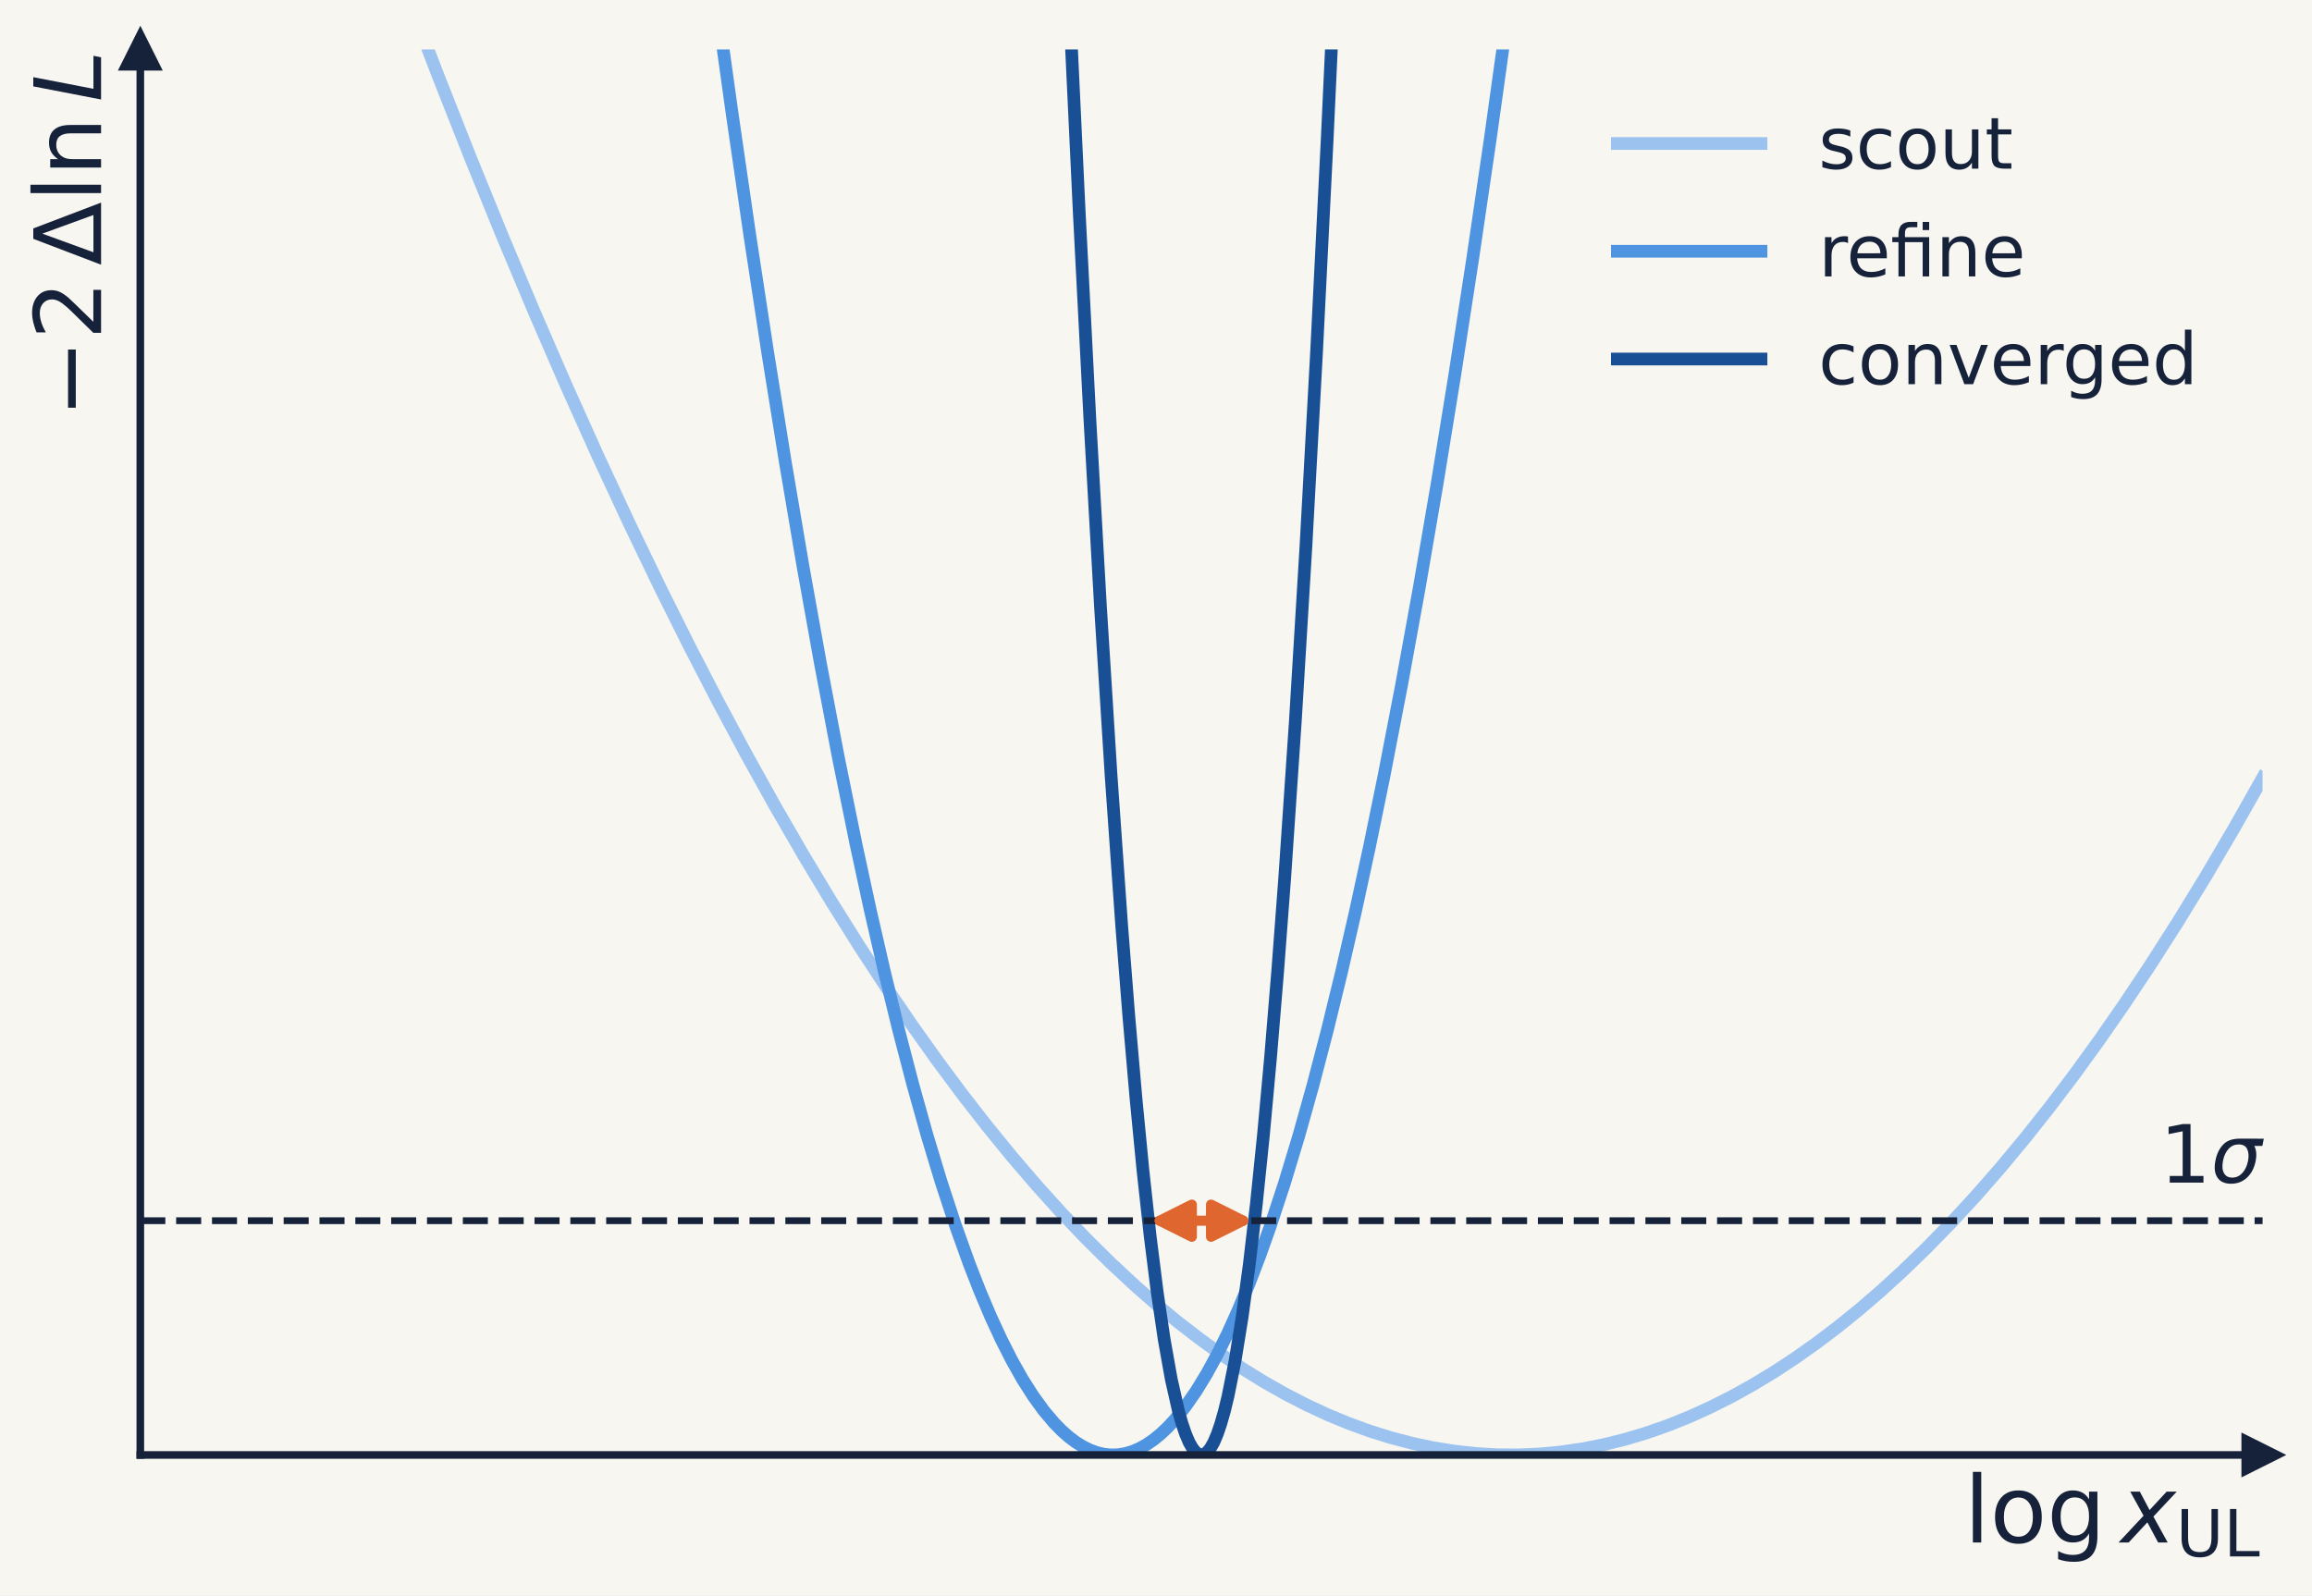
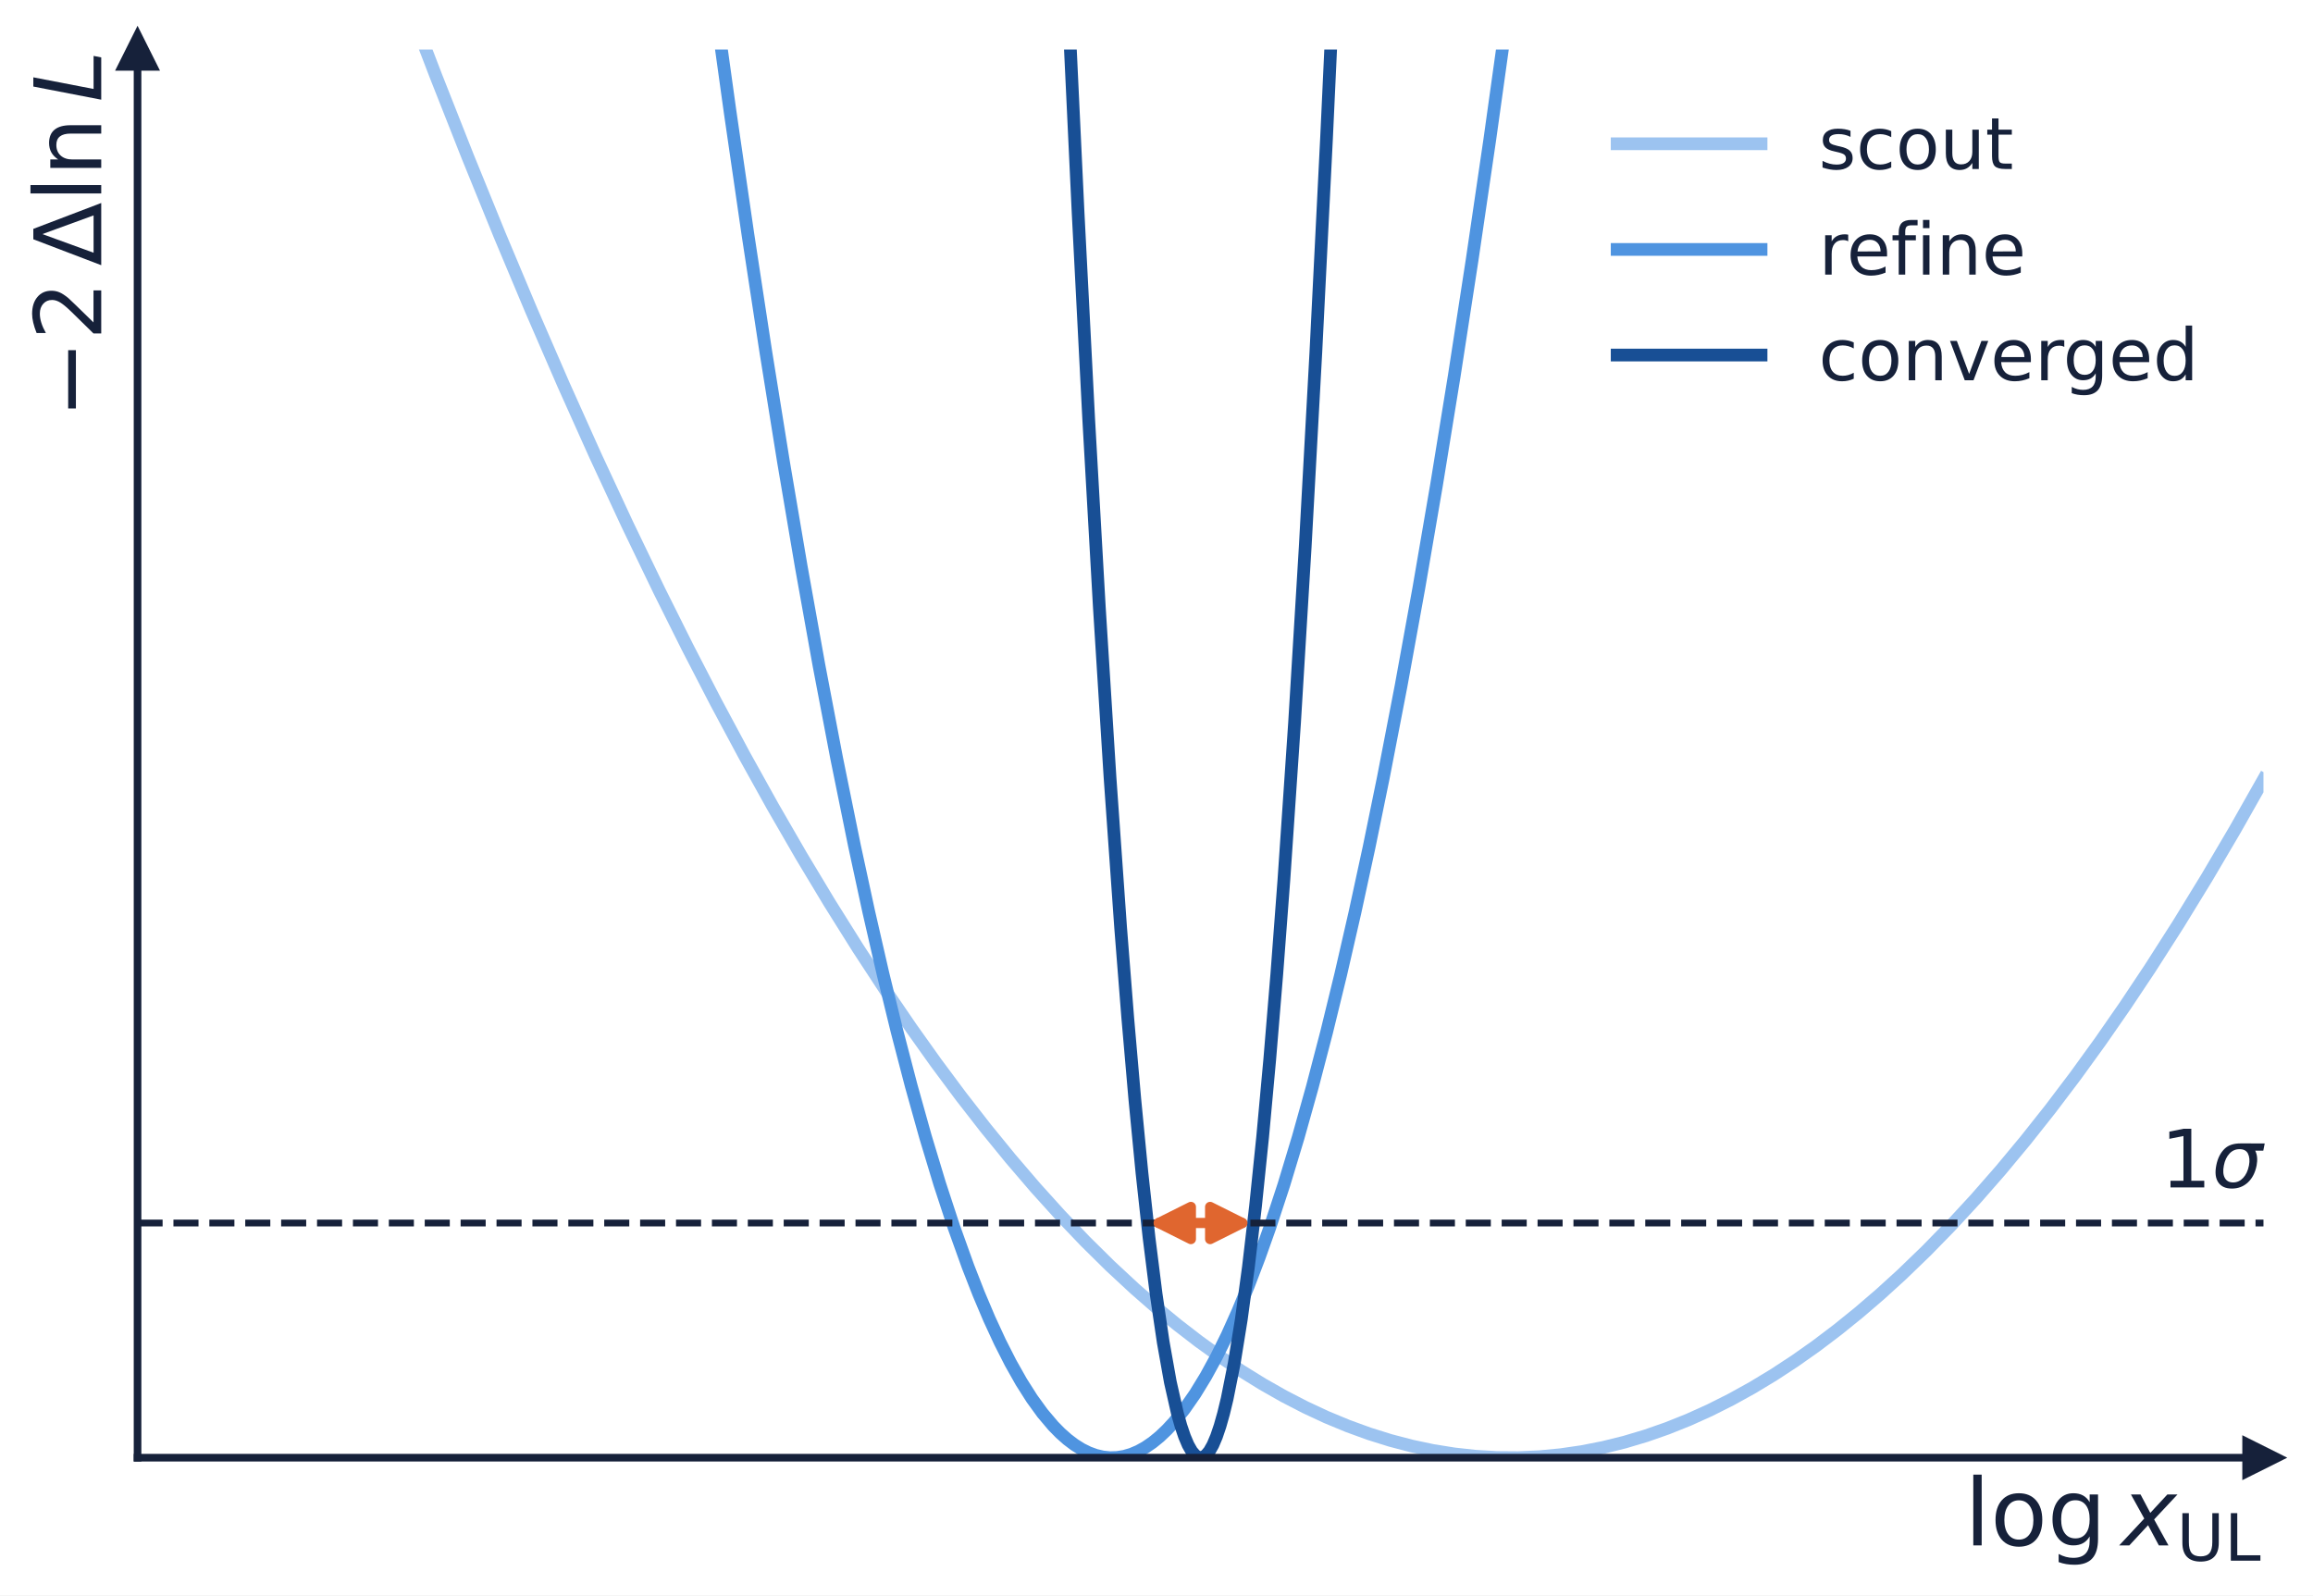
- <svg xmlns="http://www.w3.org/2000/svg" xmlns:xlink="http://www.w3.org/1999/xlink" width="547.105pt" height="377.545pt" viewBox="0 0 547.105 377.545" version="1.1">
+ <svg xmlns="http://www.w3.org/2000/svg" xmlns:xlink="http://www.w3.org/1999/xlink" width="546.392pt" height="376.88pt" viewBox="0 0 546.392 376.88" version="1.1">
  <defs>
    <style type="text/css">*{stroke-linejoin: round; stroke-linecap: butt}</style>
  </defs>
  <g id="figure_1">
    <g id="patch_1">
-       <path d="M 0 377.545  L 547.105 377.545  L 547.105 0  L 0 0  z " style="fill: #f7f6f1" />
+       <path d="M 0 376.88  L 546.392 376.88  L 546.392 0  L 0 0  z " style="fill: #ffffff" />
    </g>
    <g id="axes_1">
      <g id="patch_2">
-         <path d="M 33.205 344.34  L 535.405 344.34  L 535.405 11.7  L 33.205 11.7  z " style="fill: #f7f6f1" />
+         <path d="M 32.492 344.34  L 534.692 344.34  L 534.692 11.7  L 32.492 11.7  z " style="fill: #ffffff" />
      </g>
      <g id="matplotlib.axis_1">
        <g id="text_1">
-           <g style="fill: #16213a" transform="translate(464.7852 365.06) scale(0.22 -0.22)">
+           <g style="fill: #16213a" transform="translate(464.0719 365.06) scale(0.22 -0.22)">
            <defs>
-               <path id="DejaVuSans-4f" d="M 603 4863  L 1178 4863  L 1178 0  L 603 0  L 603 4863  z " transform="scale(0.015625)" />
-               <path id="DejaVuSans-52" d="M 1959 3097  Q 1497 3097 1228 2736  Q 959 2375 959 1747  Q 959 1119 1226 758  Q 1494 397 1959 397  Q 2419 397 2687 759  Q 2956 1122 2956 1747  Q 2956 2369 2687 2733  Q 2419 3097 1959 3097  z M 1959 3584  Q 2709 3584 3137 3096  Q 3566 2609 3566 1747  Q 3566 888 3137 398  Q 2709 -91 1959 -91  Q 1206 -91 779 398  Q 353 888 353 1747  Q 353 2609 779 3096  Q 1206 3584 1959 3584  z " transform="scale(0.015625)" />
-               <path id="DejaVuSans-4a" d="M 2906 1791  Q 2906 2416 2648 2759  Q 2391 3103 1925 3103  Q 1463 3103 1205 2759  Q 947 2416 947 1791  Q 947 1169 1205 825  Q 1463 481 1925 481  Q 2391 481 2648 825  Q 2906 1169 2906 1791  z M 3481 434  Q 3481 -459 3084 -895  Q 2688 -1331 1869 -1331  Q 1566 -1331 1297 -1286  Q 1028 -1241 775 -1147  L 775 -588  Q 1028 -725 1275 -790  Q 1522 -856 1778 -856  Q 2344 -856 2625 -561  Q 2906 -266 2906 331  L 2906 616  Q 2728 306 2450 153  Q 2172 0 1784 0  Q 1141 0 747 490  Q 353 981 353 1791  Q 353 2603 747 3093  Q 1141 3584 1784 3584  Q 2172 3584 2450 3431  Q 2728 3278 2906 2969  L 2906 3500  L 3481 3500  L 3481 434  z " transform="scale(0.015625)" />
-               <path id="DejaVuSans-Oblique-5b" d="M 3841 3500  L 2234 1784  L 3219 0  L 2559 0  L 1819 1388  L 531 0  L -166 0  L 1556 1844  L 641 3500  L 1300 3500  L 1972 2234  L 3144 3500  L 3841 3500  z " transform="scale(0.015625)" />
-               <path id="DejaVuSans-38" d="M 556 4666  L 1191 4666  L 1191 1831  Q 1191 1081 1462 751  Q 1734 422 2344 422  Q 2950 422 3222 751  Q 3494 1081 3494 1831  L 3494 4666  L 4128 4666  L 4128 1753  Q 4128 841 3676 375  Q 3225 -91 2344 -91  Q 1459 -91 1007 375  Q 556 841 556 1753  L 556 4666  z " transform="scale(0.015625)" />
-               <path id="DejaVuSans-2f" d="M 628 4666  L 1259 4666  L 1259 531  L 3531 531  L 3531 0  L 628 0  L 628 4666  z " transform="scale(0.015625)" />
+               <path id="DejaVuSans-6c" d="M 603 4863  L 1178 4863  L 1178 0  L 603 0  L 603 4863  z " transform="scale(0.015625)" />
+               <path id="DejaVuSans-6f" d="M 1959 3097  Q 1497 3097 1228 2736  Q 959 2375 959 1747  Q 959 1119 1226 758  Q 1494 397 1959 397  Q 2419 397 2687 759  Q 2956 1122 2956 1747  Q 2956 2369 2687 2733  Q 2419 3097 1959 3097  z M 1959 3584  Q 2709 3584 3137 3096  Q 3566 2609 3566 1747  Q 3566 888 3137 398  Q 2709 -91 1959 -91  Q 1206 -91 779 398  Q 353 888 353 1747  Q 353 2609 779 3096  Q 1206 3584 1959 3584  z " transform="scale(0.015625)" />
+               <path id="DejaVuSans-67" d="M 2906 1791  Q 2906 2416 2648 2759  Q 2391 3103 1925 3103  Q 1463 3103 1205 2759  Q 947 2416 947 1791  Q 947 1169 1205 825  Q 1463 481 1925 481  Q 2391 481 2648 825  Q 2906 1169 2906 1791  z M 3481 434  Q 3481 -459 3084 -895  Q 2688 -1331 1869 -1331  Q 1566 -1331 1297 -1286  Q 1028 -1241 775 -1147  L 775 -588  Q 1028 -725 1275 -790  Q 1522 -856 1778 -856  Q 2344 -856 2625 -561  Q 2906 -266 2906 331  L 2906 616  Q 2728 306 2450 153  Q 2172 0 1784 0  Q 1141 0 747 490  Q 353 981 353 1791  Q 353 2603 747 3093  Q 1141 3584 1784 3584  Q 2172 3584 2450 3431  Q 2728 3278 2906 2969  L 2906 3500  L 3481 3500  L 3481 434  z " transform="scale(0.015625)" />
+               <path id="DejaVuSans-Oblique-78" d="M 3841 3500  L 2234 1784  L 3219 0  L 2559 0  L 1819 1388  L 531 0  L -166 0  L 1556 1844  L 641 3500  L 1300 3500  L 1972 2234  L 3144 3500  L 3841 3500  z " transform="scale(0.015625)" />
+               <path id="DejaVuSans-55" d="M 556 4666  L 1191 4666  L 1191 1831  Q 1191 1081 1462 751  Q 1734 422 2344 422  Q 2950 422 3222 751  Q 3494 1081 3494 1831  L 3494 4666  L 4128 4666  L 4128 1753  Q 4128 841 3676 375  Q 3225 -91 2344 -91  Q 1459 -91 1007 375  Q 556 841 556 1753  L 556 4666  z " transform="scale(0.015625)" />
+               <path id="DejaVuSans-4c" d="M 628 4666  L 1259 4666  L 1259 531  L 3531 531  L 3531 0  L 628 0  L 628 4666  z " transform="scale(0.015625)" />
            </defs>
-             <use xlink:href="#DejaVuSans-4f" transform="translate(0 0.015625)" />
-             <use xlink:href="#DejaVuSans-52" transform="translate(27.7832 0.015625)" />
-             <use xlink:href="#DejaVuSans-4a" transform="translate(88.96484 0.015625)" />
-             <use xlink:href="#DejaVuSans-Oblique-5b" transform="translate(168.6771 0.015625)" />
-             <use xlink:href="#DejaVuSans-38" transform="translate(227.8568 -14.98433) scale(0.7)" />
-             <use xlink:href="#DejaVuSans-2f" transform="translate(279.0921 -14.98433) scale(0.7)" />
+             <use xlink:href="#DejaVuSans-6c" transform="translate(0 0.015625)" />
+             <use xlink:href="#DejaVuSans-6f" transform="translate(27.7832 0.015625)" />
+             <use xlink:href="#DejaVuSans-67" transform="translate(88.96484 0.015625)" />
+             <use xlink:href="#DejaVuSans-Oblique-78" transform="translate(168.6771 0.015625)" />
+             <use xlink:href="#DejaVuSans-55" transform="translate(227.8568 -16.39062) scale(0.7)" />
+             <use xlink:href="#DejaVuSans-4c" transform="translate(279.0921 -16.39062) scale(0.7)" />
          </g>
        </g>
      </g>
      <g id="matplotlib.axis_2">
        <g id="text_2">
-           <g style="fill: #16213a" transform="translate(23.92 98.82) rotate(-90) scale(0.22 -0.22)">
+           <g style="fill: #16213a" transform="translate(23.91656 98.82) rotate(-90) scale(0.22 -0.22)">
            <defs>
-               <path id="DejaVuSans-c9c" d="M 678 2272  L 4684 2272  L 4684 1741  L 678 1741  L 678 2272  z " transform="scale(0.015625)" />
-               <path id="DejaVuSans-15" d="M 1228 531  L 3431 531  L 3431 0  L 469 0  L 469 531  Q 828 903 1448 1529  Q 2069 2156 2228 2338  Q 2531 2678 2651 2914  Q 2772 3150 2772 3378  Q 2772 3750 2511 3984  Q 2250 4219 1831 4219  Q 1534 4219 1204 4116  Q 875 4013 500 3803  L 500 4441  Q 881 4594 1212 4672  Q 1544 4750 1819 4750  Q 2544 4750 2975 4387  Q 3406 4025 3406 3419  Q 3406 3131 3298 2873  Q 3191 2616 2906 2266  Q 2828 2175 2409 1742  Q 1991 1309 1228 531  z " transform="scale(0.015625)" />
-               <path id="DejaVuSans-329" d="M 2188 4044  L 906 525  L 3472 525  L 2188 4044  z M 50 0  L 1831 4666  L 2547 4666  L 4325 0  L 50 0  z " transform="scale(0.015625)" />
-               <path id="DejaVuSans-51" d="M 3513 2113  L 3513 0  L 2938 0  L 2938 2094  Q 2938 2591 2744 2837  Q 2550 3084 2163 3084  Q 1697 3084 1428 2787  Q 1159 2491 1159 1978  L 1159 0  L 581 0  L 581 3500  L 1159 3500  L 1159 2956  Q 1366 3272 1645 3428  Q 1925 3584 2291 3584  Q 2894 3584 3203 3211  Q 3513 2838 3513 2113  z " transform="scale(0.015625)" />
-               <path id="DejaVuSans-Oblique-2f" d="M 1075 4666  L 1709 4666  L 909 525  L 3181 525  L 3078 0  L 172 0  L 1075 4666  z " transform="scale(0.015625)" />
+               <path id="DejaVuSans-2212" d="M 678 2272  L 4684 2272  L 4684 1741  L 678 1741  L 678 2272  z " transform="scale(0.015625)" />
+               <path id="DejaVuSans-32" d="M 1228 531  L 3431 531  L 3431 0  L 469 0  L 469 531  Q 828 903 1448 1529  Q 2069 2156 2228 2338  Q 2531 2678 2651 2914  Q 2772 3150 2772 3378  Q 2772 3750 2511 3984  Q 2250 4219 1831 4219  Q 1534 4219 1204 4116  Q 875 4013 500 3803  L 500 4441  Q 881 4594 1212 4672  Q 1544 4750 1819 4750  Q 2544 4750 2975 4387  Q 3406 4025 3406 3419  Q 3406 3131 3298 2873  Q 3191 2616 2906 2266  Q 2828 2175 2409 1742  Q 1991 1309 1228 531  z " transform="scale(0.015625)" />
+               <path id="DejaVuSans-394" d="M 2188 4044  L 906 525  L 3472 525  L 2188 4044  z M 50 0  L 1831 4666  L 2547 4666  L 4325 0  L 50 0  z " transform="scale(0.015625)" />
+               <path id="DejaVuSans-6e" d="M 3513 2113  L 3513 0  L 2938 0  L 2938 2094  Q 2938 2591 2744 2837  Q 2550 3084 2163 3084  Q 1697 3084 1428 2787  Q 1159 2491 1159 1978  L 1159 0  L 581 0  L 581 3500  L 1159 3500  L 1159 2956  Q 1366 3272 1645 3428  Q 1925 3584 2291 3584  Q 2894 3584 3203 3211  Q 3513 2838 3513 2113  z " transform="scale(0.015625)" />
+               <path id="DejaVuSans-Oblique-4c" d="M 1075 4666  L 1709 4666  L 909 525  L 3181 525  L 3078 0  L 172 0  L 1075 4666  z " transform="scale(0.015625)" />
            </defs>
-             <use xlink:href="#DejaVuSans-c9c" transform="translate(0 0.015625)" />
-             <use xlink:href="#DejaVuSans-15" transform="translate(83.78906 0.015625)" />
-             <use xlink:href="#DejaVuSans-329" transform="translate(163.6478 0.015625)" />
-             <use xlink:href="#DejaVuSans-4f" transform="translate(232.056 0.015625)" />
-             <use xlink:href="#DejaVuSans-51" transform="translate(259.8392 0.015625)" />
-             <use xlink:href="#DejaVuSans-Oblique-2f" transform="translate(339.4538 0.015625)" />
+             <use xlink:href="#DejaVuSans-2212" transform="translate(0 0.015625)" />
+             <use xlink:href="#DejaVuSans-32" transform="translate(83.78906 0.015625)" />
+             <use xlink:href="#DejaVuSans-394" transform="translate(163.6478 0.015625)" />
+             <use xlink:href="#DejaVuSans-6c" transform="translate(232.056 0.015625)" />
+             <use xlink:href="#DejaVuSans-6e" transform="translate(259.8392 0.015625)" />
+             <use xlink:href="#DejaVuSans-Oblique-4c" transform="translate(339.4538 0.015625)" />
          </g>
        </g>
      </g>
      <g id="line2d_1">
-         <path d="M 96.419 -1  L 103.631 17.813  L 111.176 36.932  L 118.722 55.473  L 126.267 73.439  L 133.813 90.827  L 141.358 107.639  L 148.904 123.874  L 156.45 139.532  L 163.157 152.966  L 169.864 165.945  L 176.571 178.468  L 183.278 190.535  L 189.985 202.147  L 196.693 213.303  L 203.4 224.003  L 210.107 234.248  L 215.976 242.838  L 221.845 251.079  L 227.713 258.971  L 233.582 266.515  L 239.451 273.71  L 245.32 280.555  L 251.188 287.052  L 257.057 293.2  L 262.926 298.999  L 268.795 304.45  L 273.825 308.844  L 278.856 312.981  L 283.886 316.863  L 288.916 320.488  L 293.947 323.856  L 298.977 326.969  L 304.007 329.825  L 309.038 332.424  L 314.068 334.768  L 319.099 336.855  L 324.129 338.685  L 329.159 340.26  L 334.19 341.578  L 339.22 342.64  L 344.251 343.445  L 349.281 343.994  L 354.311 344.287  L 359.342 344.324  L 364.372 344.104  L 369.402 343.628  L 374.433 342.895  L 379.463 341.906  L 384.494 340.661  L 389.524 339.16  L 394.554 337.402  L 399.585 335.388  L 404.615 333.118  L 409.646 330.591  L 414.676 327.808  L 419.706 324.768  L 424.737 321.473  L 429.767 317.921  L 434.797 314.112  L 439.828 310.048  L 444.858 305.727  L 449.889 301.15  L 455.757 295.485  L 461.626 289.472  L 467.495 283.11  L 473.364 276.4  L 479.233 269.34  L 485.101 261.931  L 490.97 254.174  L 496.839 246.068  L 502.708 237.613  L 508.576 228.808  L 515.284 218.319  L 521.991 207.375  L 528.698 195.974  L 535.405 184.118  L 535.405 184.118  " clip-path="url(#p03a826289a)" style="fill: none; stroke: #9cc3f0; stroke-width: 3; stroke-linecap: square" />
+         <path d="M 95.705 -1  L 102.917 17.813  L 110.463 36.932  L 118.008 55.473  L 125.554 73.439  L 133.1 90.827  L 140.645 107.639  L 148.191 123.874  L 155.736 139.532  L 162.443 152.966  L 169.151 165.945  L 175.858 178.468  L 182.565 190.535  L 189.272 202.147  L 195.979 213.303  L 202.687 224.003  L 209.394 234.248  L 215.262 242.838  L 221.131 251.079  L 227 258.971  L 232.869 266.515  L 238.738 273.71  L 244.606 280.555  L 250.475 287.052  L 256.344 293.2  L 262.213 298.999  L 268.082 304.45  L 273.112 308.844  L 278.142 312.981  L 283.173 316.863  L 288.203 320.488  L 293.233 323.856  L 298.264 326.969  L 303.294 329.825  L 308.325 332.424  L 313.355 334.768  L 318.385 336.855  L 323.416 338.685  L 328.446 340.26  L 333.477 341.578  L 338.507 342.64  L 343.537 343.445  L 348.568 343.994  L 353.598 344.287  L 358.628 344.324  L 363.659 344.104  L 368.689 343.628  L 373.72 342.895  L 378.75 341.906  L 383.78 340.661  L 388.811 339.16  L 393.841 337.402  L 398.872 335.388  L 403.902 333.118  L 408.932 330.591  L 413.963 327.808  L 418.993 324.768  L 424.023 321.473  L 429.054 317.921  L 434.084 314.112  L 439.115 310.048  L 444.145 305.727  L 449.175 301.15  L 455.044 295.485  L 460.913 289.472  L 466.782 283.11  L 472.65 276.4  L 478.519 269.34  L 484.388 261.931  L 490.257 254.174  L 496.126 246.068  L 501.994 237.613  L 507.863 228.808  L 514.57 218.319  L 521.278 207.375  L 527.985 195.974  L 534.692 184.118  L 534.692 184.118  " clip-path="url(#pcea2b2f06d)" style="fill: none; stroke: #9cc3f0; stroke-width: 3; stroke-linecap: square" />
      </g>
      <g id="line2d_2">
-         <path d="M 169.376 -1  L 173.218 26.652  L 177.409 55.506  L 181.601 82.987  L 185.793 109.094  L 189.985 133.828  L 194.177 157.188  L 198.369 179.175  L 202.561 199.789  L 205.915 215.29  L 209.269 229.913  L 212.622 243.657  L 215.976 256.522  L 219.329 268.508  L 222.683 279.614  L 226.037 289.842  L 229.39 299.191  L 231.905 305.625  L 234.421 311.566  L 236.936 317.011  L 239.451 321.963  L 241.966 326.42  L 244.481 330.382  L 246.996 333.85  L 249.512 336.824  L 251.188 338.531  L 252.865 340.019  L 254.542 341.287  L 256.219 342.336  L 257.896 343.164  L 259.572 343.773  L 261.249 344.163  L 262.926 344.332  L 264.603 344.282  L 266.28 344.011  L 267.956 343.522  L 269.633 342.812  L 271.31 341.883  L 272.987 340.733  L 274.664 339.365  L 276.34 337.776  L 278.017 335.968  L 280.532 332.843  L 283.048 329.224  L 285.563 325.11  L 288.078 320.502  L 290.593 315.4  L 293.108 309.803  L 295.624 303.712  L 298.139 297.126  L 300.654 290.046  L 304.007 279.836  L 307.361 268.748  L 310.715 256.781  L 314.068 243.934  L 317.422 230.209  L 320.775 215.604  L 324.129 200.121  L 327.483 183.758  L 331.675 162.069  L 335.867 139.006  L 340.059 114.57  L 344.251 88.76  L 348.443 61.577  L 352.635 33.02  L 357.384 -1  L 357.384 -1  " clip-path="url(#p03a826289a)" style="fill: none; stroke: #4f94e0; stroke-width: 3; stroke-linecap: square" />
+         <path d="M 168.663 -1  L 172.504 26.652  L 176.696 55.506  L 180.888 82.987  L 185.08 109.094  L 189.272 133.828  L 193.464 157.188  L 197.656 179.175  L 201.848 199.789  L 205.202 215.29  L 208.555 229.913  L 211.909 243.657  L 215.262 256.522  L 218.616 268.508  L 221.97 279.614  L 225.323 289.842  L 228.677 299.191  L 231.192 305.625  L 233.707 311.566  L 236.222 317.011  L 238.738 321.963  L 241.253 326.42  L 243.768 330.382  L 246.283 333.85  L 248.798 336.824  L 250.475 338.531  L 252.152 340.019  L 253.829 341.287  L 255.506 342.336  L 257.182 343.164  L 258.859 343.773  L 260.536 344.163  L 262.213 344.332  L 263.89 344.282  L 265.566 344.011  L 267.243 343.522  L 268.92 342.812  L 270.597 341.883  L 272.274 340.733  L 273.95 339.365  L 275.627 337.776  L 277.304 335.968  L 279.819 332.843  L 282.334 329.224  L 284.849 325.11  L 287.365 320.502  L 289.88 315.4  L 292.395 309.803  L 294.91 303.712  L 297.425 297.126  L 299.941 290.046  L 303.294 279.836  L 306.648 268.748  L 310.001 256.781  L 313.355 243.934  L 316.709 230.209  L 320.062 215.604  L 323.416 200.121  L 326.769 183.758  L 330.961 162.069  L 335.153 139.006  L 339.345 114.57  L 343.537 88.76  L 347.729 61.577  L 351.921 33.02  L 356.671 -1  L 356.671 -1  " clip-path="url(#pcea2b2f06d)" style="fill: none; stroke: #4f94e0; stroke-width: 3; stroke-linecap: square" />
      </g>
      <g id="line2d_3">
-         <path d="M 252.971 -1  L 255.38 50.082  L 257.896 99.033  L 260.411 143.533  L 262.926 183.583  L 265.441 219.183  L 267.118 240.444  L 268.795 259.728  L 270.472 277.033  L 272.148 292.361  L 273.825 305.711  L 275.502 317.084  L 277.179 326.478  L 278.856 333.895  L 279.694 336.861  L 280.532 339.334  L 281.371 341.312  L 282.209 342.795  L 283.048 343.784  L 283.886 344.278  L 284.724 344.278  L 285.563 343.784  L 286.401 342.795  L 287.24 341.312  L 288.078 339.334  L 288.916 336.861  L 289.755 333.895  L 290.593 330.434  L 292.27 322.028  L 293.947 311.645  L 295.624 299.284  L 297.3 284.945  L 298.977 268.628  L 300.654 250.333  L 302.331 230.061  L 304.007 207.811  L 306.523 170.727  L 309.038 129.194  L 311.553 83.21  L 314.068 32.777  L 315.639 -1  L 315.639 -1  " clip-path="url(#p03a826289a)" style="fill: none; stroke: #184f95; stroke-width: 3; stroke-linecap: square" />
+         <path d="M 252.258 -1  L 254.667 50.082  L 257.182 99.033  L 259.698 143.533  L 262.213 183.583  L 264.728 219.183  L 266.405 240.444  L 268.082 259.728  L 269.758 277.033  L 271.435 292.361  L 273.112 305.711  L 274.789 317.084  L 276.465 326.478  L 278.142 333.895  L 278.981 336.861  L 279.819 339.334  L 280.657 341.312  L 281.496 342.795  L 282.334 343.784  L 283.173 344.278  L 284.011 344.278  L 284.849 343.784  L 285.688 342.795  L 286.526 341.312  L 287.365 339.334  L 288.203 336.861  L 289.041 333.895  L 289.88 330.434  L 291.557 322.028  L 293.233 311.645  L 294.91 299.284  L 296.587 284.945  L 298.264 268.628  L 299.941 250.333  L 301.617 230.061  L 303.294 207.811  L 305.809 170.727  L 308.325 129.194  L 310.84 83.21  L 313.355 32.777  L 314.926 -1  L 314.926 -1  " clip-path="url(#pcea2b2f06d)" style="fill: none; stroke: #184f95; stroke-width: 3; stroke-linecap: square" />
      </g>
      <g id="LineCollection_1">
-         <path d="M 33.205 288.9  L 535.405 288.9  " clip-path="url(#p03a826289a)" style="fill: none; stroke-dasharray: 5.92,2.56; stroke-dashoffset: 0; stroke: #16213a; stroke-width: 1.6" />
+         <path d="M 32.492 288.9  L 534.692 288.9  " clip-path="url(#pcea2b2f06d)" style="fill: none; stroke-dasharray: 5.92,2.56; stroke-dashoffset: 0; stroke: #16213a; stroke-width: 1.6" />
      </g>
      <g id="line2d_4">
        <defs>
-           <path id="m567c5f671b" d="M 4.5 0  L -4.5 -4.5  L -4.5 4.5  z " style="stroke: #16213a; stroke-linejoin: miter" />
+           <path id="m8e04d80a16" d="M 4.5 0  L -4.5 -4.5  L -4.5 4.5  z " style="stroke: #16213a; stroke-linejoin: miter" />
        </defs>
        <g>
-           <use xlink:href="#m567c5f671b" x="535.405" y="344.34" style="fill: #16213a; stroke: #16213a; stroke-linejoin: miter" />
+           <use xlink:href="#m8e04d80a16" x="534.692" y="344.34" style="fill: #16213a; stroke: #16213a; stroke-linejoin: miter" />
        </g>
      </g>
      <g id="line2d_5">
        <defs>
-           <path id="mb6016f1f90" d="M 0 -4.5  L -4.5 4.5  L 4.5 4.5  z " style="stroke: #16213a; stroke-linejoin: miter" />
+           <path id="m16ecd1beb5" d="M 0 -4.5  L -4.5 4.5  L 4.5 4.5  z " style="stroke: #16213a; stroke-linejoin: miter" />
        </defs>
        <g>
-           <use xlink:href="#mb6016f1f90" x="33.205" y="11.7" style="fill: #16213a; stroke: #16213a; stroke-linejoin: miter" />
+           <use xlink:href="#m16ecd1beb5" x="32.492" y="11.7" style="fill: #16213a; stroke: #16213a; stroke-linejoin: miter" />
        </g>
      </g>
      <g id="patch_3">
-         <path d="M 33.205 344.34  L 33.205 11.7  " style="fill: none; stroke: #16213a; stroke-width: 1.8; stroke-linejoin: miter; stroke-linecap: square" />
+         <path d="M 32.492 344.34  L 32.492 11.7  " style="fill: none; stroke: #16213a; stroke-width: 1.8; stroke-linejoin: miter; stroke-linecap: square" />
      </g>
      <g id="patch_4">
-         <path d="M 33.205 344.34  L 535.405 344.34  " style="fill: none; stroke: #16213a; stroke-width: 1.8; stroke-linejoin: miter; stroke-linecap: square" />
+         <path d="M 32.492 344.34  L 534.692 344.34  " style="fill: none; stroke: #16213a; stroke-width: 1.8; stroke-linejoin: miter; stroke-linecap: square" />
      </g>
      <g id="text_3">
-         <g style="fill: #16213a" transform="translate(511.0852 279.9003) scale(0.19 -0.19)">
+         <g style="fill: #16213a" transform="translate(510.3719 280.5134) scale(0.19 -0.19)">
          <defs>
-             <path id="DejaVuSans-14" d="M 794 531  L 1825 531  L 1825 4091  L 703 3866  L 703 4441  L 1819 4666  L 2450 4666  L 2450 531  L 3481 531  L 3481 0  L 794 0  L 794 531  z " transform="scale(0.015625)" />
-             <path id="DejaVuSans-Oblique-357" d="M 2219 3044  Q 1744 3044 1422 2700  Q 1081 2341 969 1747  Q 844 1119 1044 756  Q 1241 397 1706 397  Q 2166 397 2503 759  Q 2844 1122 2966 1747  Q 3075 2319 2881 2700  Q 2700 3044 2219 3044  z M 2309 3503  L 4219 3500  L 4106 2925  L 3463 2925  Q 3706 2438 3575 1747  Q 3406 888 2884 400  Q 2359 -91 1609 -91  Q 856 -91 525 400  Q 194 888 363 1747  Q 528 2609 1050 3097  Q 1484 3503 2309 3503  z " transform="scale(0.015625)" />
+             <path id="DejaVuSans-31" d="M 794 531  L 1825 531  L 1825 4091  L 703 3866  L 703 4441  L 1819 4666  L 2450 4666  L 2450 531  L 3481 531  L 3481 0  L 794 0  L 794 531  z " transform="scale(0.015625)" />
+             <path id="DejaVuSans-Oblique-3c3" d="M 2219 3044  Q 1744 3044 1422 2700  Q 1081 2341 969 1747  Q 844 1119 1044 756  Q 1241 397 1706 397  Q 2166 397 2503 759  Q 2844 1122 2966 1747  Q 3075 2319 2881 2700  Q 2700 3044 2219 3044  z M 2309 3503  L 4219 3500  L 4106 2925  L 3463 2925  Q 3706 2438 3575 1747  Q 3406 888 2884 400  Q 2359 -91 1609 -91  Q 856 -91 525 400  Q 194 888 363 1747  Q 528 2609 1050 3097  Q 1484 3503 2309 3503  z " transform="scale(0.015625)" />
          </defs>
-           <use xlink:href="#DejaVuSans-14" transform="translate(0 0.09375)" />
-           <use xlink:href="#DejaVuSans-Oblique-357" transform="translate(63.62305 0.09375)" />
+           <use xlink:href="#DejaVuSans-31" transform="translate(0 0.09375)" />
+           <use xlink:href="#DejaVuSans-Oblique-3c3" transform="translate(63.62305 0.09375)" />
        </g>
      </g>
      <g id="patch_5">
-         <path d="M 294.177 288.9  Q 284.305 288.9 274.433 288.9  " style="fill: none; stroke: #e0662f; stroke-width: 2.4; stroke-linecap: round" />
-         <path d="M 286.577 285.1  L 294.177 288.9  L 286.577 292.7  z " style="fill: #e0662f; stroke: #e0662f; stroke-width: 2.4; stroke-linecap: round" />
-         <path d="M 282.033 292.7  L 274.433 288.9  L 282.033 285.1  z " style="fill: #e0662f; stroke: #e0662f; stroke-width: 2.4; stroke-linecap: round" />
+         <path d="M 293.464 288.9  Q 283.592 288.9 273.72 288.9  " style="fill: none; stroke: #e0662f; stroke-width: 2.4; stroke-linecap: round" />
+         <path d="M 285.864 285.1  L 293.464 288.9  L 285.864 292.7  z " style="fill: #e0662f; stroke: #e0662f; stroke-width: 2.4; stroke-linecap: round" />
+         <path d="M 281.32 292.7  L 273.72 288.9  L 281.32 285.1  z " style="fill: #e0662f; stroke: #e0662f; stroke-width: 2.4; stroke-linecap: round" />
      </g>
      <g id="legend_1">
        <g id="line2d_6">
-           <path d="M 382.724 33.967  L 399.724 33.967  L 416.724 33.967  " style="fill: none; stroke: #9cc3f0; stroke-width: 3; stroke-linecap: square" />
+           <path d="M 382.011 33.967  L 399.011 33.967  L 416.011 33.967  " style="fill: none; stroke: #9cc3f0; stroke-width: 3; stroke-linecap: square" />
        </g>
        <g id="text_4">
-           <g style="fill: #16213a" transform="translate(430.3239 39.91734) scale(0.17 -0.17)">
+           <g style="fill: #16213a" transform="translate(429.6106 39.91734) scale(0.17 -0.17)">
            <defs>
-               <path id="DejaVuSans-56" d="M 2834 3397  L 2834 2853  Q 2591 2978 2328 3040  Q 2066 3103 1784 3103  Q 1356 3103 1142 2972  Q 928 2841 928 2578  Q 928 2378 1081 2264  Q 1234 2150 1697 2047  L 1894 2003  Q 2506 1872 2764 1633  Q 3022 1394 3022 966  Q 3022 478 2636 193  Q 2250 -91 1575 -91  Q 1294 -91 989 -36  Q 684 19 347 128  L 347 722  Q 666 556 975 473  Q 1284 391 1588 391  Q 1994 391 2212 530  Q 2431 669 2431 922  Q 2431 1156 2273 1281  Q 2116 1406 1581 1522  L 1381 1569  Q 847 1681 609 1914  Q 372 2147 372 2553  Q 372 3047 722 3315  Q 1072 3584 1716 3584  Q 2034 3584 2315 3537  Q 2597 3491 2834 3397  z " transform="scale(0.015625)" />
-               <path id="DejaVuSans-46" d="M 3122 3366  L 3122 2828  Q 2878 2963 2633 3030  Q 2388 3097 2138 3097  Q 1578 3097 1268 2742  Q 959 2388 959 1747  Q 959 1106 1268 751  Q 1578 397 2138 397  Q 2388 397 2633 464  Q 2878 531 3122 666  L 3122 134  Q 2881 22 2623 -34  Q 2366 -91 2075 -91  Q 1284 -91 818 406  Q 353 903 353 1747  Q 353 2603 823 3093  Q 1294 3584 2113 3584  Q 2378 3584 2631 3529  Q 2884 3475 3122 3366  z " transform="scale(0.015625)" />
-               <path id="DejaVuSans-58" d="M 544 1381  L 544 3500  L 1119 3500  L 1119 1403  Q 1119 906 1312 657  Q 1506 409 1894 409  Q 2359 409 2629 706  Q 2900 1003 2900 1516  L 2900 3500  L 3475 3500  L 3475 0  L 2900 0  L 2900 538  Q 2691 219 2414 64  Q 2138 -91 1772 -91  Q 1169 -91 856 284  Q 544 659 544 1381  z M 1991 3584  L 1991 3584  z " transform="scale(0.015625)" />
-               <path id="DejaVuSans-57" d="M 1172 4494  L 1172 3500  L 2356 3500  L 2356 3053  L 1172 3053  L 1172 1153  Q 1172 725 1289 603  Q 1406 481 1766 481  L 2356 481  L 2356 0  L 1766 0  Q 1100 0 847 248  Q 594 497 594 1153  L 594 3053  L 172 3053  L 172 3500  L 594 3500  L 594 4494  L 1172 4494  z " transform="scale(0.015625)" />
+               <path id="DejaVuSans-73" d="M 2834 3397  L 2834 2853  Q 2591 2978 2328 3040  Q 2066 3103 1784 3103  Q 1356 3103 1142 2972  Q 928 2841 928 2578  Q 928 2378 1081 2264  Q 1234 2150 1697 2047  L 1894 2003  Q 2506 1872 2764 1633  Q 3022 1394 3022 966  Q 3022 478 2636 193  Q 2250 -91 1575 -91  Q 1294 -91 989 -36  Q 684 19 347 128  L 347 722  Q 666 556 975 473  Q 1284 391 1588 391  Q 1994 391 2212 530  Q 2431 669 2431 922  Q 2431 1156 2273 1281  Q 2116 1406 1581 1522  L 1381 1569  Q 847 1681 609 1914  Q 372 2147 372 2553  Q 372 3047 722 3315  Q 1072 3584 1716 3584  Q 2034 3584 2315 3537  Q 2597 3491 2834 3397  z " transform="scale(0.015625)" />
+               <path id="DejaVuSans-63" d="M 3122 3366  L 3122 2828  Q 2878 2963 2633 3030  Q 2388 3097 2138 3097  Q 1578 3097 1268 2742  Q 959 2388 959 1747  Q 959 1106 1268 751  Q 1578 397 2138 397  Q 2388 397 2633 464  Q 2878 531 3122 666  L 3122 134  Q 2881 22 2623 -34  Q 2366 -91 2075 -91  Q 1284 -91 818 406  Q 353 903 353 1747  Q 353 2603 823 3093  Q 1294 3584 2113 3584  Q 2378 3584 2631 3529  Q 2884 3475 3122 3366  z " transform="scale(0.015625)" />
+               <path id="DejaVuSans-75" d="M 544 1381  L 544 3500  L 1119 3500  L 1119 1403  Q 1119 906 1312 657  Q 1506 409 1894 409  Q 2359 409 2629 706  Q 2900 1003 2900 1516  L 2900 3500  L 3475 3500  L 3475 0  L 2900 0  L 2900 538  Q 2691 219 2414 64  Q 2138 -91 1772 -91  Q 1169 -91 856 284  Q 544 659 544 1381  z M 1991 3584  L 1991 3584  z " transform="scale(0.015625)" />
+               <path id="DejaVuSans-74" d="M 1172 4494  L 1172 3500  L 2356 3500  L 2356 3053  L 1172 3053  L 1172 1153  Q 1172 725 1289 603  Q 1406 481 1766 481  L 2356 481  L 2356 0  L 1766 0  Q 1100 0 847 248  Q 594 497 594 1153  L 594 3053  L 172 3053  L 172 3500  L 594 3500  L 594 4494  L 1172 4494  z " transform="scale(0.015625)" />
            </defs>
-             <use xlink:href="#DejaVuSans-56" />
-             <use xlink:href="#DejaVuSans-46" transform="translate(52.09375 0)" />
-             <use xlink:href="#DejaVuSans-52" transform="translate(107.0781 0)" />
-             <use xlink:href="#DejaVuSans-58" transform="translate(168.2656 0)" />
-             <use xlink:href="#DejaVuSans-57" transform="translate(231.6406 0)" />
+             <use xlink:href="#DejaVuSans-73" />
+             <use xlink:href="#DejaVuSans-63" transform="translate(52.09961 0)" />
+             <use xlink:href="#DejaVuSans-6f" transform="translate(107.0801 0)" />
+             <use xlink:href="#DejaVuSans-75" transform="translate(168.2617 0)" />
+             <use xlink:href="#DejaVuSans-74" transform="translate(231.6406 0)" />
          </g>
        </g>
        <g id="line2d_7">
-           <path d="M 382.724 59.469  L 399.724 59.469  L 416.724 59.469  " style="fill: none; stroke: #4f94e0; stroke-width: 3; stroke-linecap: square" />
+           <path d="M 382.011 58.92  L 399.011 58.92  L 416.011 58.92  " style="fill: none; stroke: #4f94e0; stroke-width: 3; stroke-linecap: square" />
        </g>
        <g id="text_5">
-           <g style="fill: #16213a" transform="translate(430.3239 65.41867) scale(0.17 -0.17)">
+           <g style="fill: #16213a" transform="translate(429.6106 64.87016) scale(0.17 -0.17)">
            <defs>
-               <path id="DejaVuSans-55" d="M 2631 2963  Q 2534 3019 2420 3045  Q 2306 3072 2169 3072  Q 1681 3072 1420 2755  Q 1159 2438 1159 1844  L 1159 0  L 581 0  L 581 3500  L 1159 3500  L 1159 2956  Q 1341 3275 1631 3429  Q 1922 3584 2338 3584  Q 2397 3584 2469 3576  Q 2541 3569 2628 3553  L 2631 2963  z " transform="scale(0.015625)" />
-               <path id="DejaVuSans-48" d="M 3597 1894  L 3597 1613  L 953 1613  Q 991 1019 1311 708  Q 1631 397 2203 397  Q 2534 397 2845 478  Q 3156 559 3463 722  L 3463 178  Q 3153 47 2828 -22  Q 2503 -91 2169 -91  Q 1331 -91 842 396  Q 353 884 353 1716  Q 353 2575 817 3079  Q 1281 3584 2069 3584  Q 2775 3584 3186 3129  Q 3597 2675 3597 1894  z M 3022 2063  Q 3016 2534 2758 2815  Q 2500 3097 2075 3097  Q 1594 3097 1305 2825  Q 1016 2553 972 2059  L 3022 2063  z " transform="scale(0.015625)" />
-               <path id="DejaVuSans-13af" d="M 3431 3500  L 3431 0  L 2853 0  L 2853 3053  L 1275 3053  L 1275 0  L 697 0  L 697 3053  L 147 3053  L 147 3500  L 697 3500  L 697 3744  Q 697 4316 967 4589  Q 1238 4863 1797 4863  L 2375 4863  L 2375 4384  L 1825 4384  Q 1516 4384 1395 4259  Q 1275 4134 1275 3809  L 1275 3500  L 3431 3500  z M 2853 4856  L 3431 4856  L 3431 4128  L 2853 4128  L 2853 4856  z " transform="scale(0.015625)" />
+               <path id="DejaVuSans-72" d="M 2631 2963  Q 2534 3019 2420 3045  Q 2306 3072 2169 3072  Q 1681 3072 1420 2755  Q 1159 2438 1159 1844  L 1159 0  L 581 0  L 581 3500  L 1159 3500  L 1159 2956  Q 1341 3275 1631 3429  Q 1922 3584 2338 3584  Q 2397 3584 2469 3576  Q 2541 3569 2628 3553  L 2631 2963  z " transform="scale(0.015625)" />
+               <path id="DejaVuSans-65" d="M 3597 1894  L 3597 1613  L 953 1613  Q 991 1019 1311 708  Q 1631 397 2203 397  Q 2534 397 2845 478  Q 3156 559 3463 722  L 3463 178  Q 3153 47 2828 -22  Q 2503 -91 2169 -91  Q 1331 -91 842 396  Q 353 884 353 1716  Q 353 2575 817 3079  Q 1281 3584 2069 3584  Q 2775 3584 3186 3129  Q 3597 2675 3597 1894  z M 3022 2063  Q 3016 2534 2758 2815  Q 2500 3097 2075 3097  Q 1594 3097 1305 2825  Q 1016 2553 972 2059  L 3022 2063  z " transform="scale(0.015625)" />
+               <path id="DejaVuSans-66" d="M 2375 4863  L 2375 4384  L 1825 4384  Q 1516 4384 1395 4259  Q 1275 4134 1275 3809  L 1275 3500  L 2222 3500  L 2222 3053  L 1275 3053  L 1275 0  L 697 0  L 697 3053  L 147 3053  L 147 3500  L 697 3500  L 697 3744  Q 697 4328 969 4595  Q 1241 4863 1831 4863  L 2375 4863  z " transform="scale(0.015625)" />
+               <path id="DejaVuSans-69" d="M 603 3500  L 1178 3500  L 1178 0  L 603 0  L 603 3500  z M 603 4863  L 1178 4863  L 1178 4134  L 603 4134  L 603 4863  z " transform="scale(0.015625)" />
            </defs>
-             <use xlink:href="#DejaVuSans-55" />
-             <use xlink:href="#DejaVuSans-48" transform="translate(38.90625 0)" />
-             <use xlink:href="#DejaVuSans-13af" transform="translate(100.4375 0)" />
-             <use xlink:href="#DejaVuSans-51" transform="translate(163.4219 0)" />
-             <use xlink:href="#DejaVuSans-48" transform="translate(226.7969 0)" />
+             <use xlink:href="#DejaVuSans-72" />
+             <use xlink:href="#DejaVuSans-65" transform="translate(38.86328 0)" />
+             <use xlink:href="#DejaVuSans-66" transform="translate(100.3867 0)" />
+             <use xlink:href="#DejaVuSans-69" transform="translate(135.5918 0)" />
+             <use xlink:href="#DejaVuSans-6e" transform="translate(163.375 0)" />
+             <use xlink:href="#DejaVuSans-65" transform="translate(226.7539 0)" />
          </g>
        </g>
        <g id="line2d_8">
-           <path d="M 382.724 84.97  L 399.724 84.97  L 416.724 84.97  " style="fill: none; stroke: #184f95; stroke-width: 3; stroke-linecap: square" />
+           <path d="M 382.011 83.873  L 399.011 83.873  L 416.011 83.873  " style="fill: none; stroke: #184f95; stroke-width: 3; stroke-linecap: square" />
        </g>
        <g id="text_6">
-           <g style="fill: #16213a" transform="translate(430.3239 90.92) scale(0.17 -0.17)">
+           <g style="fill: #16213a" transform="translate(429.6106 89.82297) scale(0.17 -0.17)">
            <defs>
-               <path id="DejaVuSans-59" d="M 191 3500  L 800 3500  L 1894 563  L 2988 3500  L 3597 3500  L 2284 0  L 1503 0  L 191 3500  z " transform="scale(0.015625)" />
-               <path id="DejaVuSans-47" d="M 2906 2969  L 2906 4863  L 3481 4863  L 3481 0  L 2906 0  L 2906 525  Q 2725 213 2448 61  Q 2172 -91 1784 -91  Q 1150 -91 751 415  Q 353 922 353 1747  Q 353 2572 751 3078  Q 1150 3584 1784 3584  Q 2172 3584 2448 3432  Q 2725 3281 2906 2969  z M 947 1747  Q 947 1113 1208 752  Q 1469 391 1925 391  Q 2381 391 2643 752  Q 2906 1113 2906 1747  Q 2906 2381 2643 2742  Q 2381 3103 1925 3103  Q 1469 3103 1208 2742  Q 947 2381 947 1747  z " transform="scale(0.015625)" />
+               <path id="DejaVuSans-76" d="M 191 3500  L 800 3500  L 1894 563  L 2988 3500  L 3597 3500  L 2284 0  L 1503 0  L 191 3500  z " transform="scale(0.015625)" />
+               <path id="DejaVuSans-64" d="M 2906 2969  L 2906 4863  L 3481 4863  L 3481 0  L 2906 0  L 2906 525  Q 2725 213 2448 61  Q 2172 -91 1784 -91  Q 1150 -91 751 415  Q 353 922 353 1747  Q 353 2572 751 3078  Q 1150 3584 1784 3584  Q 2172 3584 2448 3432  Q 2725 3281 2906 2969  z M 947 1747  Q 947 1113 1208 752  Q 1469 391 1925 391  Q 2381 391 2643 752  Q 2906 1113 2906 1747  Q 2906 2381 2643 2742  Q 2381 3103 1925 3103  Q 1469 3103 1208 2742  Q 947 2381 947 1747  z " transform="scale(0.015625)" />
            </defs>
-             <use xlink:href="#DejaVuSans-46" />
-             <use xlink:href="#DejaVuSans-52" transform="translate(54.98438 0)" />
-             <use xlink:href="#DejaVuSans-51" transform="translate(116.1719 0)" />
-             <use xlink:href="#DejaVuSans-59" transform="translate(179.5469 0)" />
-             <use xlink:href="#DejaVuSans-48" transform="translate(238.7344 0)" />
-             <use xlink:href="#DejaVuSans-55" transform="translate(300.2656 0)" />
-             <use xlink:href="#DejaVuSans-4a" transform="translate(339.625 0)" />
-             <use xlink:href="#DejaVuSans-48" transform="translate(403.1094 0)" />
-             <use xlink:href="#DejaVuSans-47" transform="translate(464.6406 0)" />
+             <use xlink:href="#DejaVuSans-63" />
+             <use xlink:href="#DejaVuSans-6f" transform="translate(54.98047 0)" />
+             <use xlink:href="#DejaVuSans-6e" transform="translate(116.1621 0)" />
+             <use xlink:href="#DejaVuSans-76" transform="translate(179.541 0)" />
+             <use xlink:href="#DejaVuSans-65" transform="translate(238.7207 0)" />
+             <use xlink:href="#DejaVuSans-72" transform="translate(300.2441 0)" />
+             <use xlink:href="#DejaVuSans-67" transform="translate(339.6074 0)" />
+             <use xlink:href="#DejaVuSans-65" transform="translate(403.084 0)" />
+             <use xlink:href="#DejaVuSans-64" transform="translate(464.6074 0)" />
          </g>
        </g>
      </g>
    </g>
  </g>
  <defs>
-     <clipPath id="p03a826289a">
-       <rect x="33.205" y="11.7" width="502.2" height="332.64" />
+     <clipPath id="pcea2b2f06d">
+       <rect x="32.492" y="11.7" width="502.2" height="332.64" />
    </clipPath>
  </defs>
</svg>
